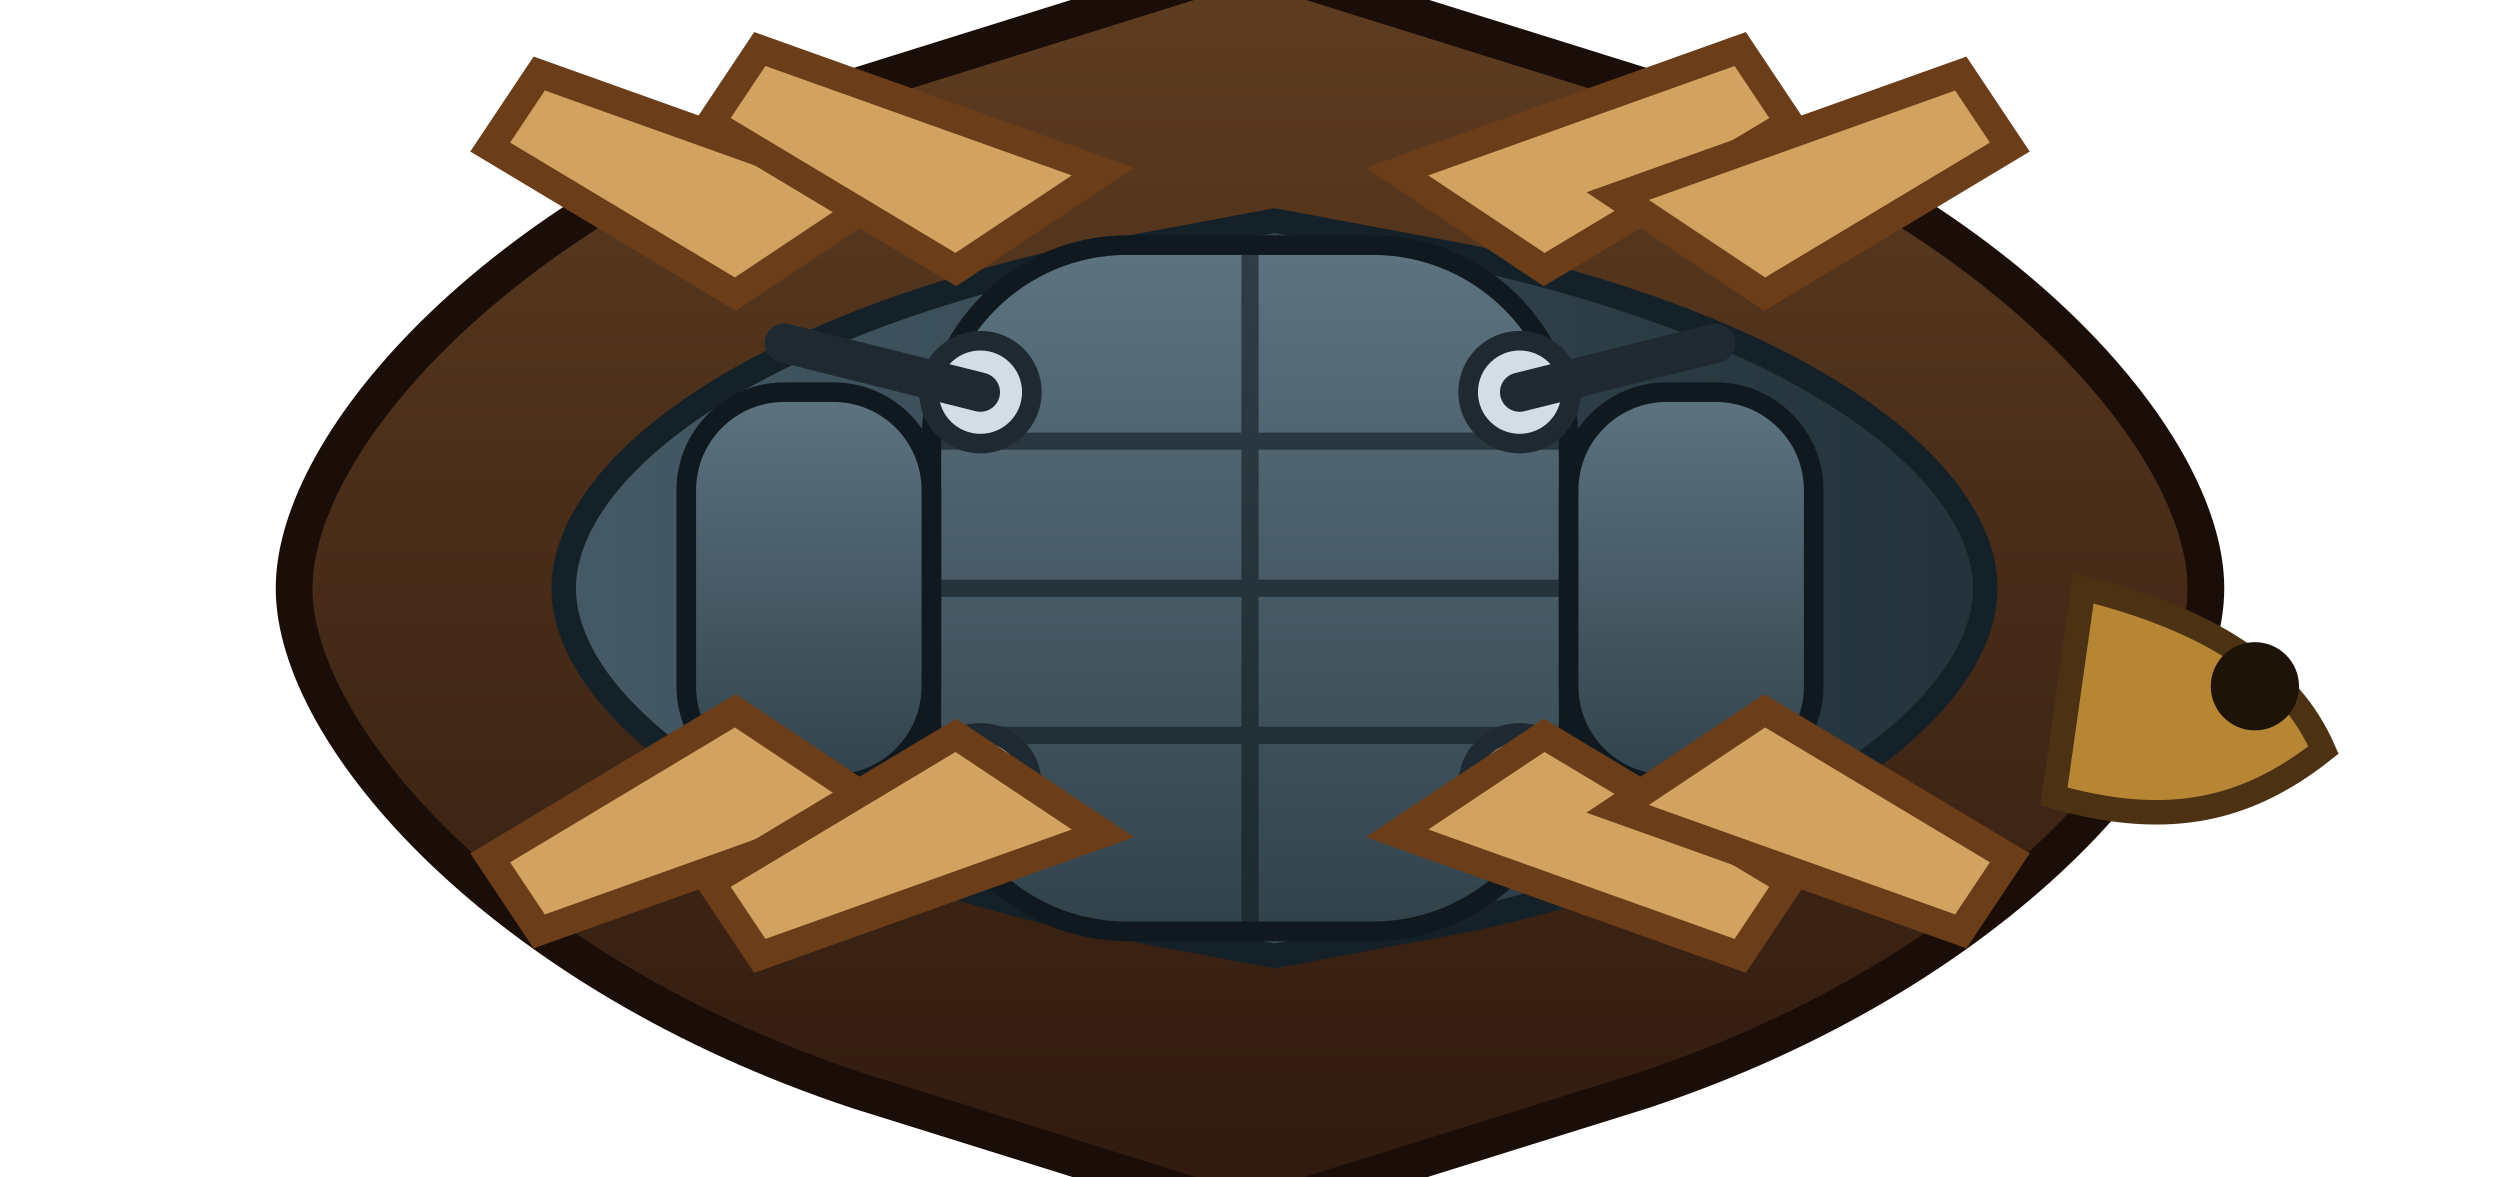
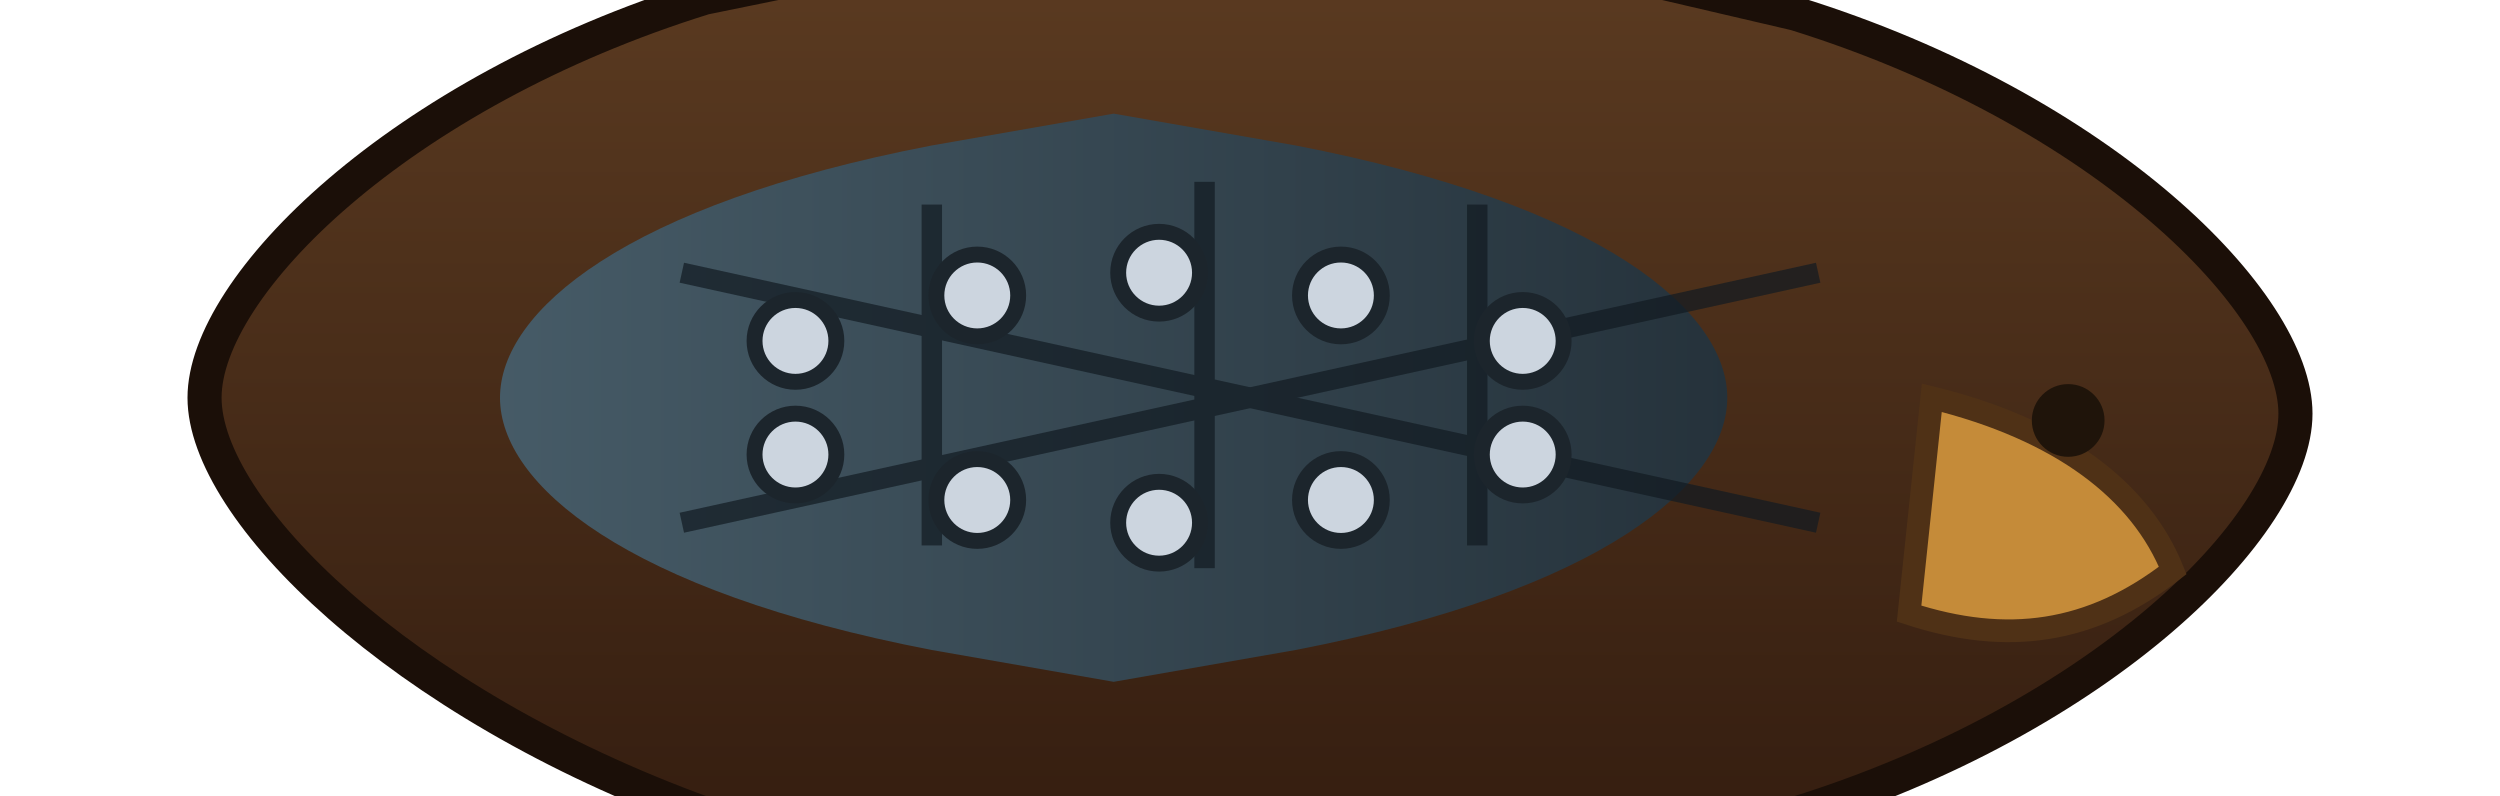
- <svg xmlns="http://www.w3.org/2000/svg" viewBox="0 0 204 96">
+ <svg xmlns="http://www.w3.org/2000/svg" viewBox="0 0 220 70">
  <defs>
-     <linearGradient id="turtle-var-hull" x1="0" y1="0" x2="0" y2="1">
-       <stop offset="0" stop-color="#5f3d21" />
-       <stop offset="1" stop-color="#2f1a0f" />
+     <linearGradient id="turtleVarHull" x1="0" y1="0" x2="0" y2="1">
+       <stop offset="0" stop-color="#5e3d22" />
+       <stop offset="1" stop-color="#301a0e" />
    </linearGradient>
-     <linearGradient id="turtle-var-shell" x1="0" y1="0" x2="1" y2="0">
-       <stop offset="0" stop-color="#455a66" />
-       <stop offset="1" stop-color="#23323b" />
-     </linearGradient>
-     <linearGradient id="turtle-var-panel" x1="0" y1="0" x2="0" y2="1">
-       <stop offset="0" stop-color="#5d7380" />
-       <stop offset="1" stop-color="#31424b" />
+     <linearGradient id="turtleVarShell" x1="0" y1="0" x2="1" y2="0">
+       <stop offset="0" stop-color="#465b67" />
+       <stop offset="1" stop-color="#25323b" />
    </linearGradient>
  </defs>
-   <path d="M24 48c0-12 17-31.4 46-41l32-10 32 10c29 9.6 46 29 46 41s-17 31.4-46 41l-32 10-32-10C41 79.4 24 60 24 48z" fill="url(#turtle-var-hull)" stroke="#1b0e08" stroke-width="3" />
-   <path d="M46 48c0-9 13.2-20.6 42-27l16-3 16 3c28.8 6.4 42 18 42 27s-13.2 20.6-42 27l-16 3-16-3c-28.8-6.4-42-18-42-27z" fill="url(#turtle-var-shell)" stroke="#152129" stroke-width="2" />
-   <g fill="url(#turtle-var-panel)" stroke="#0f191f" stroke-width="1.6">
-     <rect x="76" y="20" width="52" height="56" rx="16" />
-     <rect x="56" y="32" width="20" height="32" rx="8" />
-     <rect x="128" y="32" width="20" height="32" rx="8" />
+   <path d="M18 35c0-9.8 17-26.8 44-35.2L110-10l48 11.2c27 8.4 44 25.4 44 35.2s-17 26.8-44 35.2l-48 11.2-48-11.2C35 61.8 18 44.8 18 35z" fill="url(#turtleVarHull)" stroke="#1b0f08" stroke-width="3" />
+   <path d="M44 35c0-7.6 11-17 38-22.2l16-2.8 16 2.8c27 5.2 38 14.6 38 22.2s-11 17-38 22.2l-16 2.8-16-2.8c-27-5.2-38-14.6-38-22.2z" fill="url(#turtleVarShell)" />
+   <g stroke="#111a21" stroke-width="1.8" opacity="0.7">
+     <path d="M60 24l100 22" />
+     <path d="M60 46l100-22" />
+     <path d="M82 18l0 30" />
+     <path d="M106 16l0 34" />
+     <path d="M130 18l0 30" />
  </g>
-   <g stroke="#0f191f" stroke-width="1.4" opacity="0.6">
-     <line x1="102" y1="20" x2="102" y2="76" />
-     <line x1="76" y1="36" x2="128" y2="36" />
-     <line x1="76" y1="48" x2="128" y2="48" />
-     <line x1="76" y1="60" x2="128" y2="60" />
+   <g fill="#ccd5df" stroke="#1c252c" stroke-width="1.4">
+     <circle cx="70" cy="30" r="3.6" />
+     <circle cx="86" cy="26" r="3.6" />
+     <circle cx="102" cy="24" r="3.6" />
+     <circle cx="118" cy="26" r="3.6" />
+     <circle cx="134" cy="30" r="3.6" />
+     <circle cx="70" cy="40" r="3.6" />
+     <circle cx="86" cy="44" r="3.6" />
+     <circle cx="102" cy="46" r="3.6" />
+     <circle cx="118" cy="44" r="3.6" />
+     <circle cx="134" cy="40" r="3.6" />
  </g>
-   <g fill="#d4dce5" stroke="#1f2931" stroke-width="1.6">
-     <circle cx="80" cy="32" r="4.2" />
-     <circle cx="124" cy="32" r="4.2" />
-     <circle cx="80" cy="64" r="4.2" />
-     <circle cx="124" cy="64" r="4.2" />
-   </g>
-   <g stroke="#1f2931" stroke-width="3.2" stroke-linecap="round">
-     <line x1="80" y1="32" x2="64" y2="28" />
-     <line x1="124" y1="32" x2="140" y2="28" />
-     <line x1="80" y1="64" x2="64" y2="68" />
-     <line x1="124" y1="64" x2="140" y2="68" />
-   </g>
-   <path d="M170 48c10.4 2.6 16.8 6.8 19.6 13.2-6.8 5.4-13.4 6.2-22 3.8z" fill="#b78635" stroke="#4c3213" stroke-width="2" />
-   <circle cx="184" cy="56" r="3.6" fill="#1d1309" />
-   <g fill="#d2a261" stroke="#6b3d19" stroke-width="2.3">
-     <path d="M60 24l-20 -12 4 -6 28 10z" />
-     <path d="M78 22l-20 -12 4 -6 28 10z" />
-     <path d="M126 22l20 -12-4 -6-28 10z" />
-     <path d="M144 24l20 -12-4 -6-28 10z" />
-     <path d="M60 58l-20 12 4 6 28-10z" />
-     <path d="M78 60l-20 12 4 6 28-10z" />
-     <path d="M126 60l20 12-4 6-28-10z" />
-     <path d="M144 58l20 12-4 6-28-10z" />
-   </g>
+   <path d="M170 35c11.4 2.8 18.4 8.2 21.2 15.2-7.2 5.6-14.6 6.6-23.2 3.8z" fill="#c58b39" stroke="#4f3116" stroke-width="2" />
+   <circle cx="182" cy="37" r="3.2" fill="#1f140a" />
</svg>
